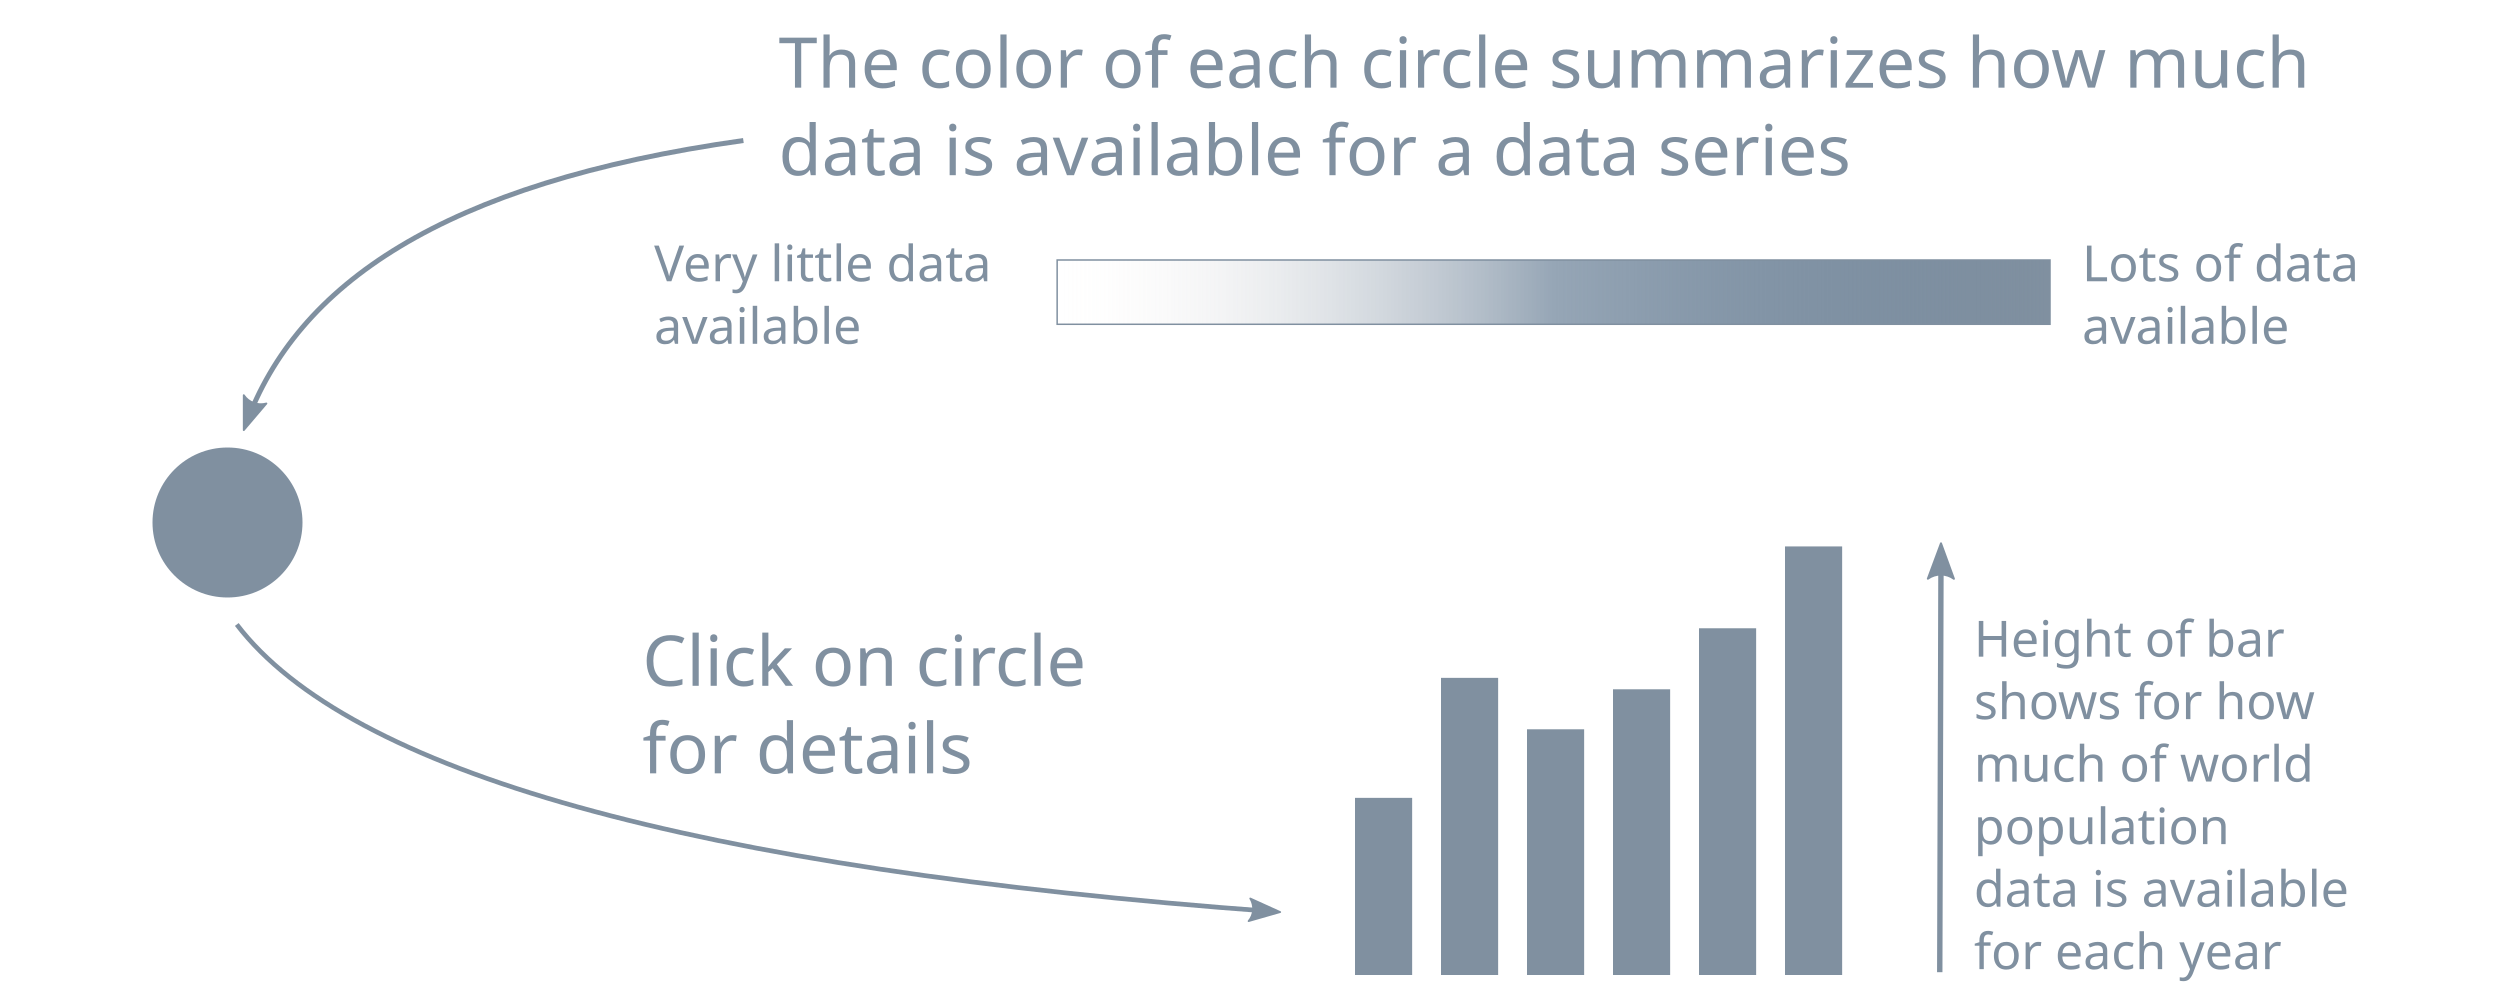
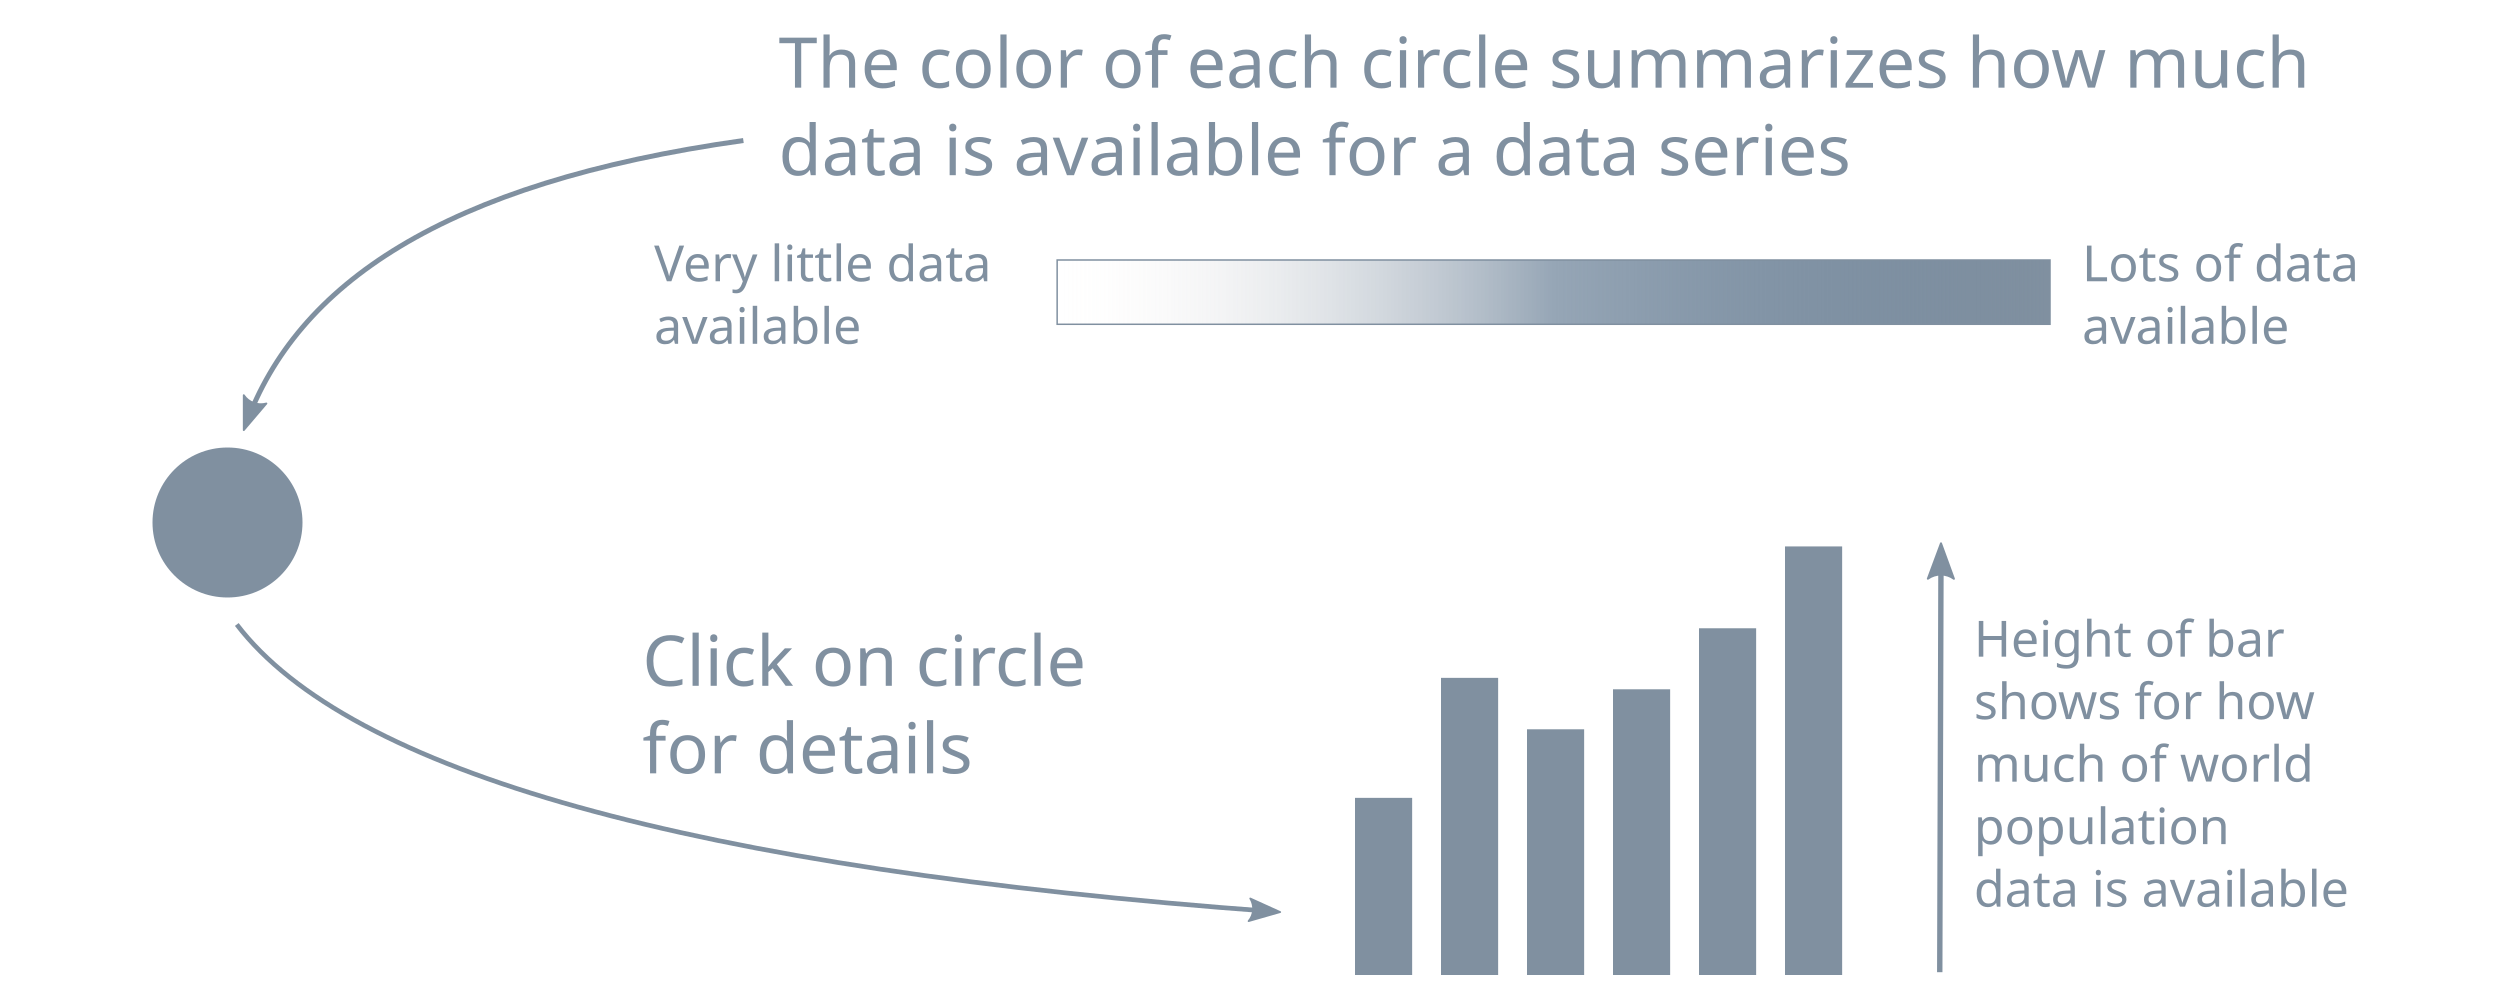
<svg xmlns="http://www.w3.org/2000/svg" xmlns:xlink="http://www.w3.org/1999/xlink" version="1.1" id="svg2" height="200" width="500">
  <defs id="defs4">
    <marker style="overflow:visible" id="Arrow2Mstart" refX="0.0" refY="0.0" orient="auto">
      <path transform="scale(0.6) translate(0,0)" d="M 8.719,4.034 L -2.207,0.016 L 8.719,-4.002 C 6.973,-1.63 6.983,1.616 8.719,4.034 z " style="fill-rule:evenodd;stroke-width:0.625;stroke-linejoin:round" id="path3897" />
    </marker>
    <linearGradient id="linearGradient5261">
      <stop id="stop5263" offset="0" style="stop-color:#8090a0;stop-opacity:1;" />
      <stop style="stop-color:#2c4c6c;stop-opacity:0.498;" offset="0.5" id="stop5269" />
      <stop id="stop5265" offset="1" style="stop-color:#fff5ee;stop-opacity:0;" />
    </linearGradient>
    <marker orient="auto" refY="0.0" refX="0.0" id="Arrow2Mend" style="overflow:visible;">
      <path id="path3900" style="fill-rule:evenodd;stroke-width:0.625;stroke-linejoin:round;" d="M 8.719,4.034 L -2.207,0.016 L 8.719,-4.002 C 6.973,-1.63 6.983,1.616 8.719,4.034 z " transform="scale(0.6) rotate(180) translate(0,0)" />
    </marker>
    <marker style="overflow:visible;" id="Arrow2Lend" refX="0.0" refY="0.0" orient="auto">
      <path transform="scale(1.1) rotate(180) translate(1,0)" d="M 8.719,4.034 L -2.207,0.016 L 8.719,-4.002 C 6.973,-1.63 6.983,1.616 8.719,4.034 z " style="fill-rule:evenodd;stroke-width:0.625;stroke-linejoin:round;" id="path3894" />
    </marker>
    <marker orient="auto" refY="0.0" refX="0.0" id="Arrow1Mend" style="overflow:visible;">
      <path id="path3882" d="M 0.0,0.0 L 5.0,-5.0 L -12.5,0.0 L 5.0,5.0 L 0.0,0.0 z " style="fill-rule:evenodd;stroke:#000000;stroke-width:1.0pt;" transform="scale(0.4) rotate(180) translate(10,0)" />
    </marker>
    <linearGradient id="linearGradient3859">
      <stop style="stop-color:#fff5ee;stop-opacity:1;" offset="0" id="stop3861" />
      <stop id="stop5257" offset="0.5" style="stop-color:#95a0ad;stop-opacity:0.498;" />
      <stop style="stop-color:#2c4c6c;stop-opacity:0;" offset="1" id="stop3863" />
    </linearGradient>
    <marker orient="auto" refY="0.0" refX="0.0" id="Arrow1Mend1" style="overflow:visible;">
      <path id="path4549" d="M 0.0,0.0 L 5.0,-5.0 L -12.5,0.0 L 5.0,5.0 L 0.0,0.0 z " style="stroke:#2c4c6c;stroke-width:1.0pt;fill:#2c4c6c;fill-rule:evenodd" transform="scale(0.4) rotate(180) translate(10,0)" />
    </marker>
    <marker style="overflow:visible;" id="Arrow2LendI" refX="0.0" refY="0.0" orient="auto">
      <path transform="scale(1.1) rotate(180) translate(1,0)" d="M 8.719,4.034 L -2.207,0.016 L 8.719,-4.002 C 6.973,-1.63 6.983,1.616 8.719,4.034 z " style="stroke-linejoin:round;stroke:#2c4c6c;stroke-width:0.625;fill:#2c4c6c;fill-rule:evenodd" id="path4969" />
    </marker>
    <marker orient="auto" refY="0.0" refX="0.0" id="Arrow2Menda" style="overflow:visible;">
      <path id="path5216" style="stroke-linejoin:round;stroke:#2c4c6c;stroke-width:0.625;fill:#2c4c6c;fill-rule:evenodd" d="M 8.719,4.034 L -2.207,0.016 L 8.719,-4.002 C 6.973,-1.63 6.983,1.616 8.719,4.034 z " transform="scale(0.6) rotate(180) translate(0,0)" />
    </marker>
    <marker orient="auto" refY="0.0" refX="0.0" id="Arrow2MendaM" style="overflow:visible;">
      <path id="path5297" style="stroke-linejoin:round;fill-rule:evenodd;stroke:#8090a0;stroke-width:0.625;fill:#8090a0" d="M 8.719,4.034 L -2.207,0.016 L 8.719,-4.002 C 6.973,-1.63 6.983,1.616 8.719,4.034 z " transform="scale(0.6) rotate(180) translate(0,0)" />
    </marker>
    <marker orient="auto" refY="0.0" refX="0.0" id="Arrow2MendM" style="overflow:visible;">
      <path id="path5631" style="stroke-linejoin:round;stroke:#8090a0;stroke-width:0.625;fill:#8090a0;fill-rule:evenodd" d="M 8.719,4.034 L -2.207,0.016 L 8.719,-4.002 C 6.973,-1.63 6.983,1.616 8.719,4.034 z " transform="scale(0.6) rotate(180) translate(0,0)" />
    </marker>
    <linearGradient y2="28.571" x2="464.071" y1="28.571" x1="264.5" gradientTransform="matrix(1,0,0,0.375,-675,900.0765)" gradientUnits="userSpaceOnUse" id="linearGradient5824" xlink:href="#linearGradient5261" />
    <marker style="overflow:visible" id="Arrow2MstartP" refX="0.0" refY="0.0" orient="auto">
      <path transform="scale(0.6) translate(0,0)" d="M 8.719,4.034 L -2.207,0.016 L 8.719,-4.002 C 6.973,-1.63 6.983,1.616 8.719,4.034 z " style="stroke-linejoin:round;stroke:#8090a0;stroke-width:0.625;fill:#8090a0;fill-rule:evenodd" id="path6502" />
    </marker>
    <marker orient="auto" refY="0.0" refX="0.0" id="Arrow2Mendk" style="overflow:visible;">
      <path id="path6505" style="stroke-linejoin:round;stroke:#8090a0;stroke-width:0.625;fill:#8090a0;fill-rule:evenodd" d="M 8.719,4.034 L -2.207,0.016 L 8.719,-4.002 C 6.973,-1.63 6.983,1.616 8.719,4.034 z " transform="scale(0.6) rotate(180) translate(0,0)" />
    </marker>
  </defs>
  <g id="layer1" transform="translate(0,-852.3622)">
    <path style="fill:#8090a0;fill-opacity:1;stroke:none" id="path2989" d="m 122.857,107.857 c 0,11.44 -9.274,20.714 -20.714,20.714 -11.44,0 -20.714,-9.274 -20.714,-20.714 0,-11.44 9.274,-20.714 20.714,-20.714 11.44,0 20.714,9.274 20.714,20.714 z" transform="matrix(0.724138,0,0,0.7241304,-28.46552,878.7597)" />
    <g id="g5358" transform="matrix(1,0,0,0.8000001,-61.28571,215.8724)">
      <rect y="995.077" x="332.286" height="44.286" width="11.429" id="rect3763-1" style="fill:#8090a0;fill-opacity:1;stroke:none" />
      <rect y="965.077" x="349.486" height="74.286" width="11.429" id="rect3763" style="fill:#8090a0;fill-opacity:1;stroke:none" />
      <rect y="952.68" x="401.086" height="86.682" width="11.429" id="rect3763-2" style="fill:#8090a0;fill-opacity:1;stroke:none" />
      <rect y="967.934" x="383.886" height="71.429" width="11.429" id="rect3763-7" style="fill:#8090a0;fill-opacity:1;stroke:none" />
      <rect y="977.934" x="366.686" height="61.429" width="11.429" id="rect3763-5" style="fill:#8090a0;fill-opacity:1;stroke:none" />
      <rect y="932.219" x="418.286" height="107.143" width="11.429" id="rect3763-22" style="fill:#8090a0;fill-opacity:1;stroke:none" />
    </g>
    <path style="fill:none;stroke:#8090a0;stroke-width:0.943px;stroke-linecap:butt;stroke-linejoin:miter;stroke-opacity:1;marker-start:none;marker-end:url(#Arrow2MendaM)" d="m 47.353,977.262 c 22.446,29.382 90.357,48.798 207.446,57.431" id="path3836" />
    <rect transform="scale(-1,1)" y="904.362" x="-410" height="12.857" width="198.571" id="rect5259" style="fill:url(#linearGradient5824);fill-opacity:1;stroke:#8090a0;stroke-width:0.3;stroke-miterlimit:4;stroke-opacity:1;stroke-dasharray:none" />
    <text id="text5838" y="908.615" x="416.424" style="font-size:40px;font-style:normal;font-weight:normal;line-height:125%;letter-spacing:0px;word-spacing:0px;fill:#8090a0;fill-opacity:1;stroke:none;font-family:Sans" xml:space="preserve">
      <tspan id="tspan5840" y="908.615" x="416.424">
        <tspan id="tspan5842" style="font-size:10px;fill:#8090a0;fill-opacity:1" y="908.615" x="416.424">Lots of data </tspan>
        <tspan id="tspan5844" style="font-size:10px;fill:#8090a0;fill-opacity:1" y="908.615" x="478.787" dx="0" />
      </tspan>
      <tspan id="tspan5846" y="921.115" x="416.424">
        <tspan id="tspan5848" style="font-size:10px;fill:#8090a0;fill-opacity:1" y="921.115" x="416.424">available</tspan>
      </tspan>
    </text>
    <text id="text5826" y="908.615" x="130.824" style="font-size:40px;font-style:normal;font-weight:normal;line-height:125%;letter-spacing:0px;word-spacing:0px;fill:#8090a0;fill-opacity:1;stroke:none;font-family:Sans" xml:space="preserve">
      <tspan id="tspan5828" y="908.615" x="130.824">
        <tspan id="tspan5830" style="font-size:10px;fill:#8090a0;fill-opacity:1" y="908.615" x="130.824">Very little data</tspan>
        <tspan id="tspan5832" style="font-size:10px;fill:#8090a0;fill-opacity:1" y="908.615" x="204.301" dx="0" />
      </tspan>
      <tspan id="tspan5834" y="921.115" x="130.824">
        <tspan id="tspan5836" style="font-size:10px;fill:#8090a0;fill-opacity:1" y="921.115" x="130.824">available</tspan>
      </tspan>
    </text>
    <path style="fill:none;stroke:#8090a0;stroke-width:1;stroke-linecap:butt;stroke-linejoin:miter;stroke-miterlimit:4;stroke-opacity:1;stroke-dasharray:none;marker-end:url(#Arrow2MendM)" d="M 148.676,880.464 C 88.088,888.97 59.346,909.533 49.203,937.138" id="path5408" />
    <text id="text5801" y="869.901" x="155.728" style="font-size:40px;font-style:normal;font-weight:normal;line-height:125%;letter-spacing:0px;word-spacing:0px;fill:#8090a0;fill-opacity:1;stroke:none;font-family:Sans" xml:space="preserve">
      <tspan id="tspan5803" y="869.901" x="155.728">
        <tspan id="tspan5805" style="font-size:14px;fill:#8090a0" y="869.901" x="155.728">The color of each circle summarizes how much </tspan>
      </tspan>
      <tspan id="tspan5807" y="887.401" x="155.728">
        <tspan id="tspan5809" style="font-size:14px;fill:#8090a0" y="887.401" x="155.728">data is available for a data series</tspan>
        <tspan id="tspan5811" style="font-size:14px;fill:#8090a0" y="887.401" x="355.091" dx="0" />
      </tspan>
    </text>
    <flowRoot style="fill:black;stroke:none;stroke-opacity:1;stroke-width:1px;stroke-linejoin:miter;stroke-linecap:butt;fill-opacity:1;font-family:Sans;font-style:normal;font-weight:normal;font-size:40px;line-height:125%;letter-spacing:0px;word-spacing:0px" id="flowRoot5728" xml:space="preserve">
      <flowRegion id="flowRegion5730">
        <rect y="-25" x="204.286" height="68.571" width="187.143" id="rect5732" />
      </flowRegion>
      <flowPara id="flowPara5734" />
    </flowRoot>
    <path id="path5872" d="m 388.203,962.459 c -0.253,84.348 -0.253,84.348 -0.253,84.348" style="fill:none;stroke:#8090a0;stroke-width:1.08;stroke-linecap:butt;stroke-linejoin:miter;stroke-miterlimit:4;stroke-opacity:1;stroke-dasharray:none;marker-start:url(#Arrow2MstartP);marker-end:none" />
    <text xml:space="preserve" style="font-size:40px;font-style:normal;font-weight:normal;line-height:125%;letter-spacing:0px;word-spacing:0px;fill:#8090a0;fill-opacity:1;stroke:none;font-family:Sans" x="394.789" y="983.692" id="text6653">
      <tspan id="tspan6655" x="394.789" y="983.692" style="font-size:10px;fill:#8090a0;fill-opacity:1">Height of bar</tspan>
      <tspan x="394.789" y="996.192" style="font-size:10px;fill:#8090a0;fill-opacity:1" id="tspan6661">shows for how</tspan>
      <tspan x="394.789" y="1008.692" style="font-size:10px;fill:#8090a0;fill-opacity:1" id="tspan6675">much of world </tspan>
      <tspan x="394.789" y="1021.192" style="font-size:10px;fill:#8090a0;fill-opacity:1" id="tspan6677">population </tspan>
      <tspan x="394.789" y="1033.692" style="font-size:10px;fill:#8090a0;fill-opacity:1" id="tspan6671">data is available</tspan>
-       <tspan x="394.789" y="1046.192" style="font-size:10px;fill:#8090a0;fill-opacity:1" id="tspan4103">for each year</tspan>
+       <tspan x="394.789" y="1046.192" style="font-size:10px;fill:#8090a0;fill-opacity:1" id="tspan4103" />
    </text>
    <text xml:space="preserve" style="font-size:40px;font-style:normal;font-weight:normal;line-height:125%;letter-spacing:0px;word-spacing:0px;fill:#8090a0;fill-opacity:1;stroke:none;font-family:Sans" x="128.477" y="989.53" id="text6696">
      <tspan x="128.477" y="989.53" id="tspan6698">
        <tspan x="128.477" y="989.53" style="font-size:14px;fill:#8090a0" id="tspan6700">Click on circle</tspan>
        <tspan dx="0" x="225.492" y="989.53" style="font-size:14px;fill:#8090a0" id="tspan6702" />
      </tspan>
      <tspan x="128.477" y="1007.03" id="tspan6704">
        <tspan x="128.477" y="1007.03" style="font-size:14px;fill:#8090a0" id="tspan6706">for details</tspan>
      </tspan>
    </text>
  </g>
</svg>
